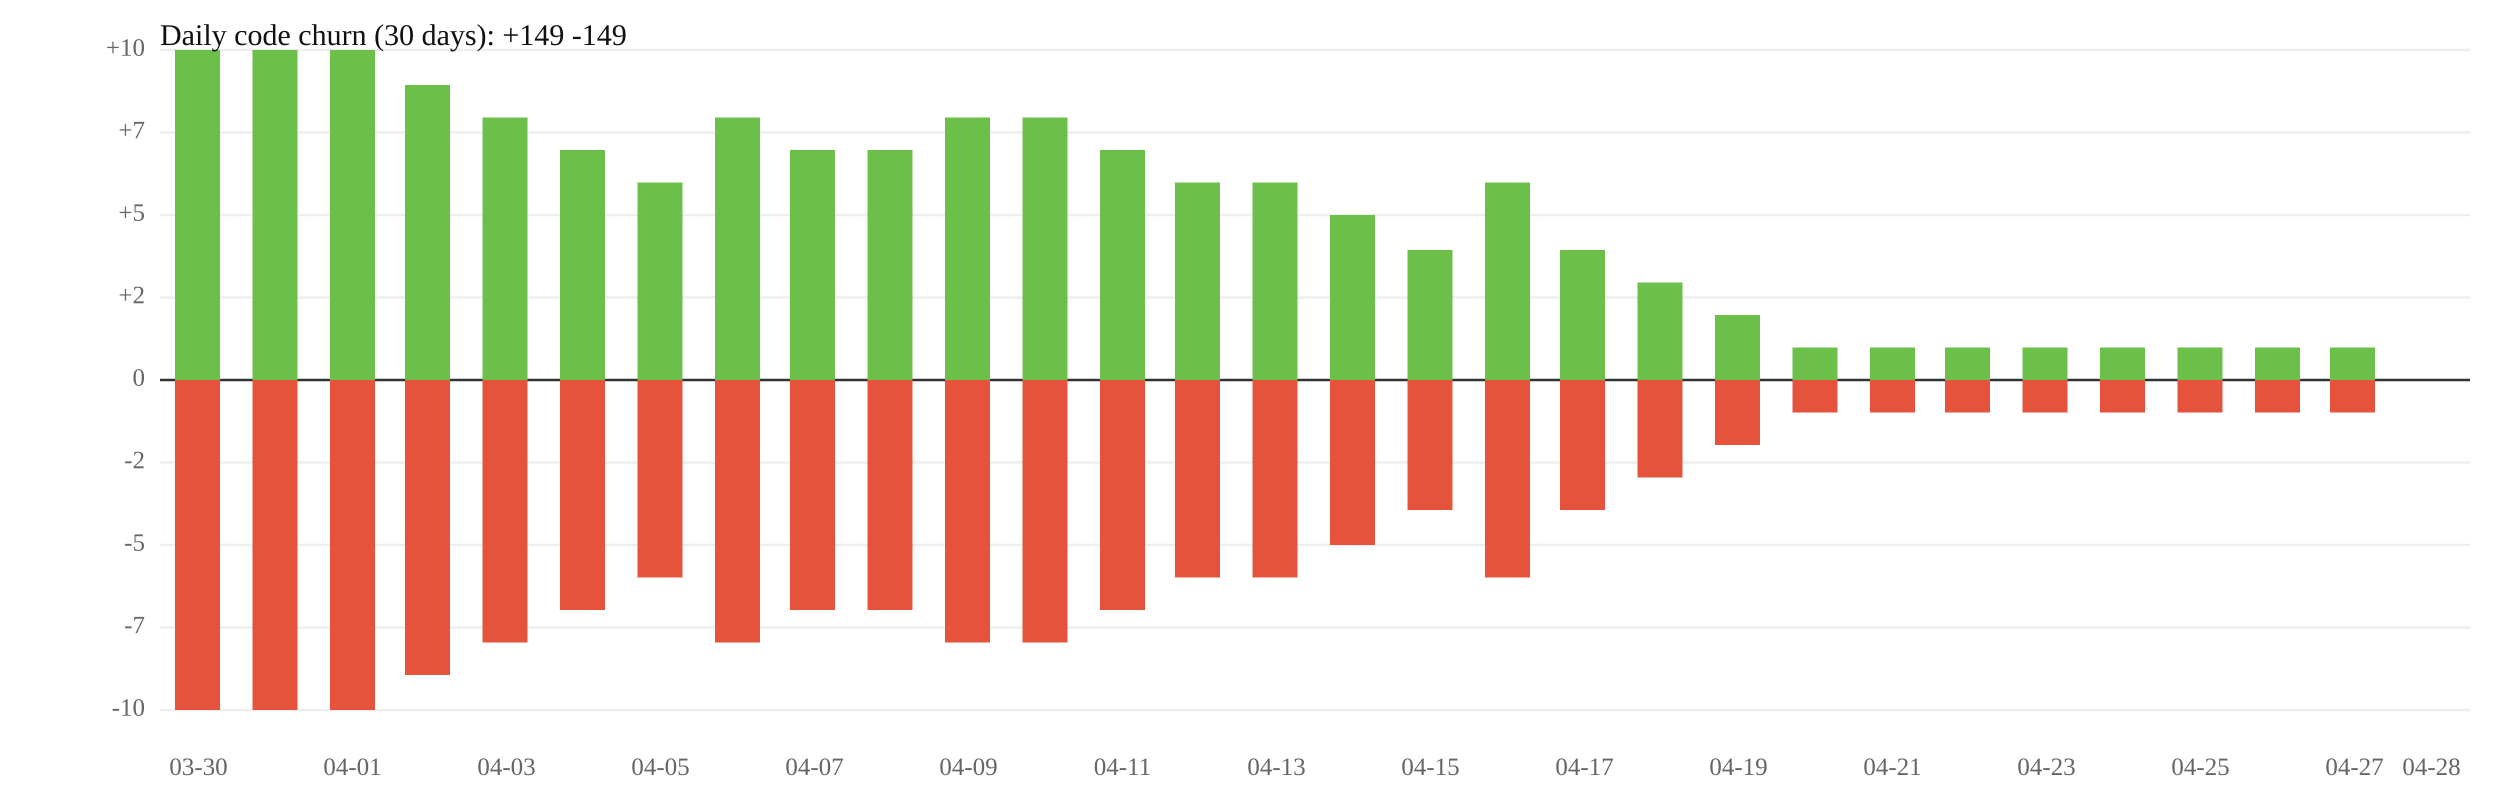
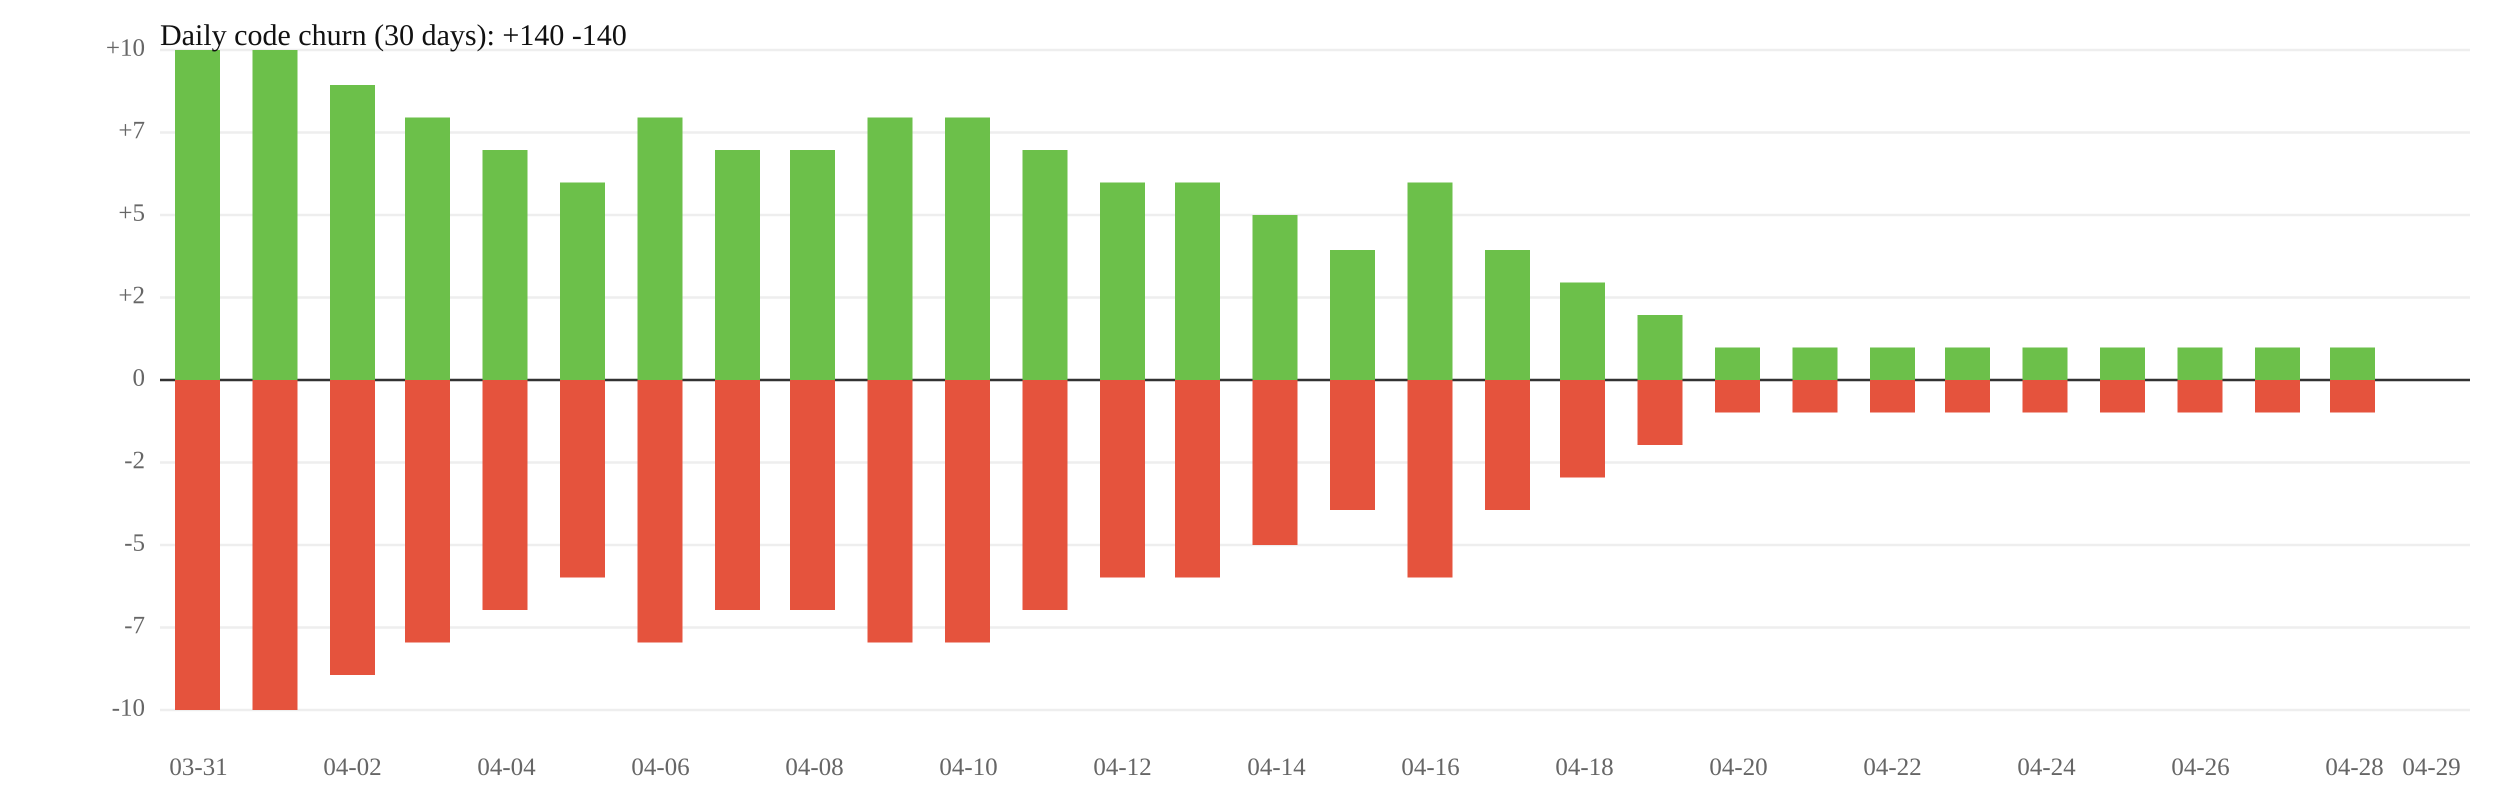
<svg xmlns="http://www.w3.org/2000/svg" width="1000" height="320" viewBox="0 0 1000 320">
  <rect width="100%" height="100%" fill="white" />
  <line x1="64" y1="119" x2="988" y2="119" stroke="#eee" />
  <line x1="64" y1="185" x2="988" y2="185" stroke="#eee" />
  <text x="58" y="119" font-size="10" text-anchor="end" dominant-baseline="middle" fill="#666">+2</text>
  <text x="58" y="185" font-size="10" text-anchor="end" dominant-baseline="middle" fill="#666">-2</text>
  <line x1="64" y1="86" x2="988" y2="86" stroke="#eee" />
  <line x1="64" y1="218" x2="988" y2="218" stroke="#eee" />
  <text x="58" y="86" font-size="10" text-anchor="end" dominant-baseline="middle" fill="#666">+5</text>
  <text x="58" y="218" font-size="10" text-anchor="end" dominant-baseline="middle" fill="#666">-5</text>
  <line x1="64" y1="53" x2="988" y2="53" stroke="#eee" />
  <line x1="64" y1="251" x2="988" y2="251" stroke="#eee" />
  <text x="58" y="53" font-size="10" text-anchor="end" dominant-baseline="middle" fill="#666">+7</text>
  <text x="58" y="251" font-size="10" text-anchor="end" dominant-baseline="middle" fill="#666">-7</text>
  <line x1="64" y1="20" x2="988" y2="20" stroke="#eee" />
  <line x1="64" y1="284" x2="988" y2="284" stroke="#eee" />
  <text x="58" y="20" font-size="10" text-anchor="end" dominant-baseline="middle" fill="#666">+10</text>
  <text x="58" y="284" font-size="10" text-anchor="end" dominant-baseline="middle" fill="#666">-10</text>
  <line x1="64" y1="152" x2="988" y2="152" stroke="#333" />
  <text x="58" y="152" font-size="10" text-anchor="end" dominant-baseline="middle" fill="#666">0</text>
  <rect x="70" y="20" width="18" height="132" fill="#6cc04a" />
  <rect x="70" y="152" width="18" height="132" fill="#e5533d" />
  <rect x="101" y="20" width="18" height="132" fill="#6cc04a" />
  <rect x="101" y="152" width="18" height="132" fill="#e5533d" />
-   <rect x="132" y="20" width="18" height="132" fill="#6cc04a" />
-   <rect x="132" y="152" width="18" height="132" fill="#e5533d" />
-   <rect x="162" y="34" width="18" height="118" fill="#6cc04a" />
-   <rect x="162" y="152" width="18" height="118" fill="#e5533d" />
-   <rect x="193" y="47" width="18" height="105" fill="#6cc04a" />
-   <rect x="193" y="152" width="18" height="105" fill="#e5533d" />
-   <rect x="224" y="60" width="18" height="92" fill="#6cc04a" />
-   <rect x="224" y="152" width="18" height="92" fill="#e5533d" />
-   <rect x="255" y="73" width="18" height="79" fill="#6cc04a" />
-   <rect x="255" y="152" width="18" height="79" fill="#e5533d" />
-   <rect x="286" y="47" width="18" height="105" fill="#6cc04a" />
-   <rect x="286" y="152" width="18" height="105" fill="#e5533d" />
+   <rect x="132" y="34" width="18" height="118" fill="#6cc04a" />
+   <rect x="132" y="152" width="18" height="118" fill="#e5533d" />
+   <rect x="162" y="47" width="18" height="105" fill="#6cc04a" />
+   <rect x="162" y="152" width="18" height="105" fill="#e5533d" />
+   <rect x="193" y="60" width="18" height="92" fill="#6cc04a" />
+   <rect x="193" y="152" width="18" height="92" fill="#e5533d" />
+   <rect x="224" y="73" width="18" height="79" fill="#6cc04a" />
+   <rect x="224" y="152" width="18" height="79" fill="#e5533d" />
+   <rect x="255" y="47" width="18" height="105" fill="#6cc04a" />
+   <rect x="255" y="152" width="18" height="105" fill="#e5533d" />
+   <rect x="286" y="60" width="18" height="92" fill="#6cc04a" />
+   <rect x="286" y="152" width="18" height="92" fill="#e5533d" />
  <rect x="316" y="60" width="18" height="92" fill="#6cc04a" />
  <rect x="316" y="152" width="18" height="92" fill="#e5533d" />
-   <rect x="347" y="60" width="18" height="92" fill="#6cc04a" />
-   <rect x="347" y="152" width="18" height="92" fill="#e5533d" />
+   <rect x="347" y="47" width="18" height="105" fill="#6cc04a" />
+   <rect x="347" y="152" width="18" height="105" fill="#e5533d" />
  <rect x="378" y="47" width="18" height="105" fill="#6cc04a" />
  <rect x="378" y="152" width="18" height="105" fill="#e5533d" />
-   <rect x="409" y="47" width="18" height="105" fill="#6cc04a" />
-   <rect x="409" y="152" width="18" height="105" fill="#e5533d" />
-   <rect x="440" y="60" width="18" height="92" fill="#6cc04a" />
-   <rect x="440" y="152" width="18" height="92" fill="#e5533d" />
+   <rect x="409" y="60" width="18" height="92" fill="#6cc04a" />
+   <rect x="409" y="152" width="18" height="92" fill="#e5533d" />
+   <rect x="440" y="73" width="18" height="79" fill="#6cc04a" />
+   <rect x="440" y="152" width="18" height="79" fill="#e5533d" />
  <rect x="470" y="73" width="18" height="79" fill="#6cc04a" />
  <rect x="470" y="152" width="18" height="79" fill="#e5533d" />
-   <rect x="501" y="73" width="18" height="79" fill="#6cc04a" />
-   <rect x="501" y="152" width="18" height="79" fill="#e5533d" />
-   <rect x="532" y="86" width="18" height="66" fill="#6cc04a" />
-   <rect x="532" y="152" width="18" height="66" fill="#e5533d" />
-   <rect x="563" y="100" width="18" height="52" fill="#6cc04a" />
-   <rect x="563" y="152" width="18" height="52" fill="#e5533d" />
-   <rect x="594" y="73" width="18" height="79" fill="#6cc04a" />
-   <rect x="594" y="152" width="18" height="79" fill="#e5533d" />
-   <rect x="624" y="100" width="18" height="52" fill="#6cc04a" />
-   <rect x="624" y="152" width="18" height="52" fill="#e5533d" />
-   <rect x="655" y="113" width="18" height="39" fill="#6cc04a" />
-   <rect x="655" y="152" width="18" height="39" fill="#e5533d" />
-   <rect x="686" y="126" width="18" height="26" fill="#6cc04a" />
-   <rect x="686" y="152" width="18" height="26" fill="#e5533d" />
+   <rect x="501" y="86" width="18" height="66" fill="#6cc04a" />
+   <rect x="501" y="152" width="18" height="66" fill="#e5533d" />
+   <rect x="532" y="100" width="18" height="52" fill="#6cc04a" />
+   <rect x="532" y="152" width="18" height="52" fill="#e5533d" />
+   <rect x="563" y="73" width="18" height="79" fill="#6cc04a" />
+   <rect x="563" y="152" width="18" height="79" fill="#e5533d" />
+   <rect x="594" y="100" width="18" height="52" fill="#6cc04a" />
+   <rect x="594" y="152" width="18" height="52" fill="#e5533d" />
+   <rect x="624" y="113" width="18" height="39" fill="#6cc04a" />
+   <rect x="624" y="152" width="18" height="39" fill="#e5533d" />
+   <rect x="655" y="126" width="18" height="26" fill="#6cc04a" />
+   <rect x="655" y="152" width="18" height="26" fill="#e5533d" />
+   <rect x="686" y="139" width="18" height="13" fill="#6cc04a" />
+   <rect x="686" y="152" width="18" height="13" fill="#e5533d" />
  <rect x="717" y="139" width="18" height="13" fill="#6cc04a" />
  <rect x="717" y="152" width="18" height="13" fill="#e5533d" />
  <rect x="748" y="139" width="18" height="13" fill="#6cc04a" />
  <rect x="748" y="152" width="18" height="13" fill="#e5533d" />
  <rect x="778" y="139" width="18" height="13" fill="#6cc04a" />
  <rect x="778" y="152" width="18" height="13" fill="#e5533d" />
  <rect x="809" y="139" width="18" height="13" fill="#6cc04a" />
  <rect x="809" y="152" width="18" height="13" fill="#e5533d" />
  <rect x="840" y="139" width="18" height="13" fill="#6cc04a" />
  <rect x="840" y="152" width="18" height="13" fill="#e5533d" />
  <rect x="871" y="139" width="18" height="13" fill="#6cc04a" />
  <rect x="871" y="152" width="18" height="13" fill="#e5533d" />
  <rect x="902" y="139" width="18" height="13" fill="#6cc04a" />
  <rect x="902" y="152" width="18" height="13" fill="#e5533d" />
  <rect x="932" y="139" width="18" height="13" fill="#6cc04a" />
  <rect x="932" y="152" width="18" height="13" fill="#e5533d" />
-   <text x="79.4" y="310" font-size="10" text-anchor="middle" fill="#666">03-30</text>
-   <text x="141.0" y="310" font-size="10" text-anchor="middle" fill="#666">04-01</text>
-   <text x="202.6" y="310" font-size="10" text-anchor="middle" fill="#666">04-03</text>
-   <text x="264.2" y="310" font-size="10" text-anchor="middle" fill="#666">04-05</text>
-   <text x="325.8" y="310" font-size="10" text-anchor="middle" fill="#666">04-07</text>
-   <text x="387.4" y="310" font-size="10" text-anchor="middle" fill="#666">04-09</text>
-   <text x="449.0" y="310" font-size="10" text-anchor="middle" fill="#666">04-11</text>
-   <text x="510.6" y="310" font-size="10" text-anchor="middle" fill="#666">04-13</text>
-   <text x="572.2" y="310" font-size="10" text-anchor="middle" fill="#666">04-15</text>
-   <text x="633.8" y="310" font-size="10" text-anchor="middle" fill="#666">04-17</text>
-   <text x="695.4" y="310" font-size="10" text-anchor="middle" fill="#666">04-19</text>
-   <text x="757.0" y="310" font-size="10" text-anchor="middle" fill="#666">04-21</text>
-   <text x="818.6" y="310" font-size="10" text-anchor="middle" fill="#666">04-23</text>
-   <text x="880.2" y="310" font-size="10" text-anchor="middle" fill="#666">04-25</text>
-   <text x="941.8" y="310" font-size="10" text-anchor="middle" fill="#666">04-27</text>
-   <text x="972.6" y="310" font-size="10" text-anchor="middle" fill="#666">04-28</text>
-   <text x="64" y="18" font-size="12" fill="#111">Daily code churn (30 days): +149  -149</text>
+   <text x="79.4" y="310" font-size="10" text-anchor="middle" fill="#666">03-31</text>
+   <text x="141.0" y="310" font-size="10" text-anchor="middle" fill="#666">04-02</text>
+   <text x="202.6" y="310" font-size="10" text-anchor="middle" fill="#666">04-04</text>
+   <text x="264.2" y="310" font-size="10" text-anchor="middle" fill="#666">04-06</text>
+   <text x="325.8" y="310" font-size="10" text-anchor="middle" fill="#666">04-08</text>
+   <text x="387.4" y="310" font-size="10" text-anchor="middle" fill="#666">04-10</text>
+   <text x="449.0" y="310" font-size="10" text-anchor="middle" fill="#666">04-12</text>
+   <text x="510.6" y="310" font-size="10" text-anchor="middle" fill="#666">04-14</text>
+   <text x="572.2" y="310" font-size="10" text-anchor="middle" fill="#666">04-16</text>
+   <text x="633.8" y="310" font-size="10" text-anchor="middle" fill="#666">04-18</text>
+   <text x="695.4" y="310" font-size="10" text-anchor="middle" fill="#666">04-20</text>
+   <text x="757.0" y="310" font-size="10" text-anchor="middle" fill="#666">04-22</text>
+   <text x="818.6" y="310" font-size="10" text-anchor="middle" fill="#666">04-24</text>
+   <text x="880.2" y="310" font-size="10" text-anchor="middle" fill="#666">04-26</text>
+   <text x="941.8" y="310" font-size="10" text-anchor="middle" fill="#666">04-28</text>
+   <text x="972.6" y="310" font-size="10" text-anchor="middle" fill="#666">04-29</text>
+   <text x="64" y="18" font-size="12" fill="#111">Daily code churn (30 days): +140  -140</text>
</svg>
